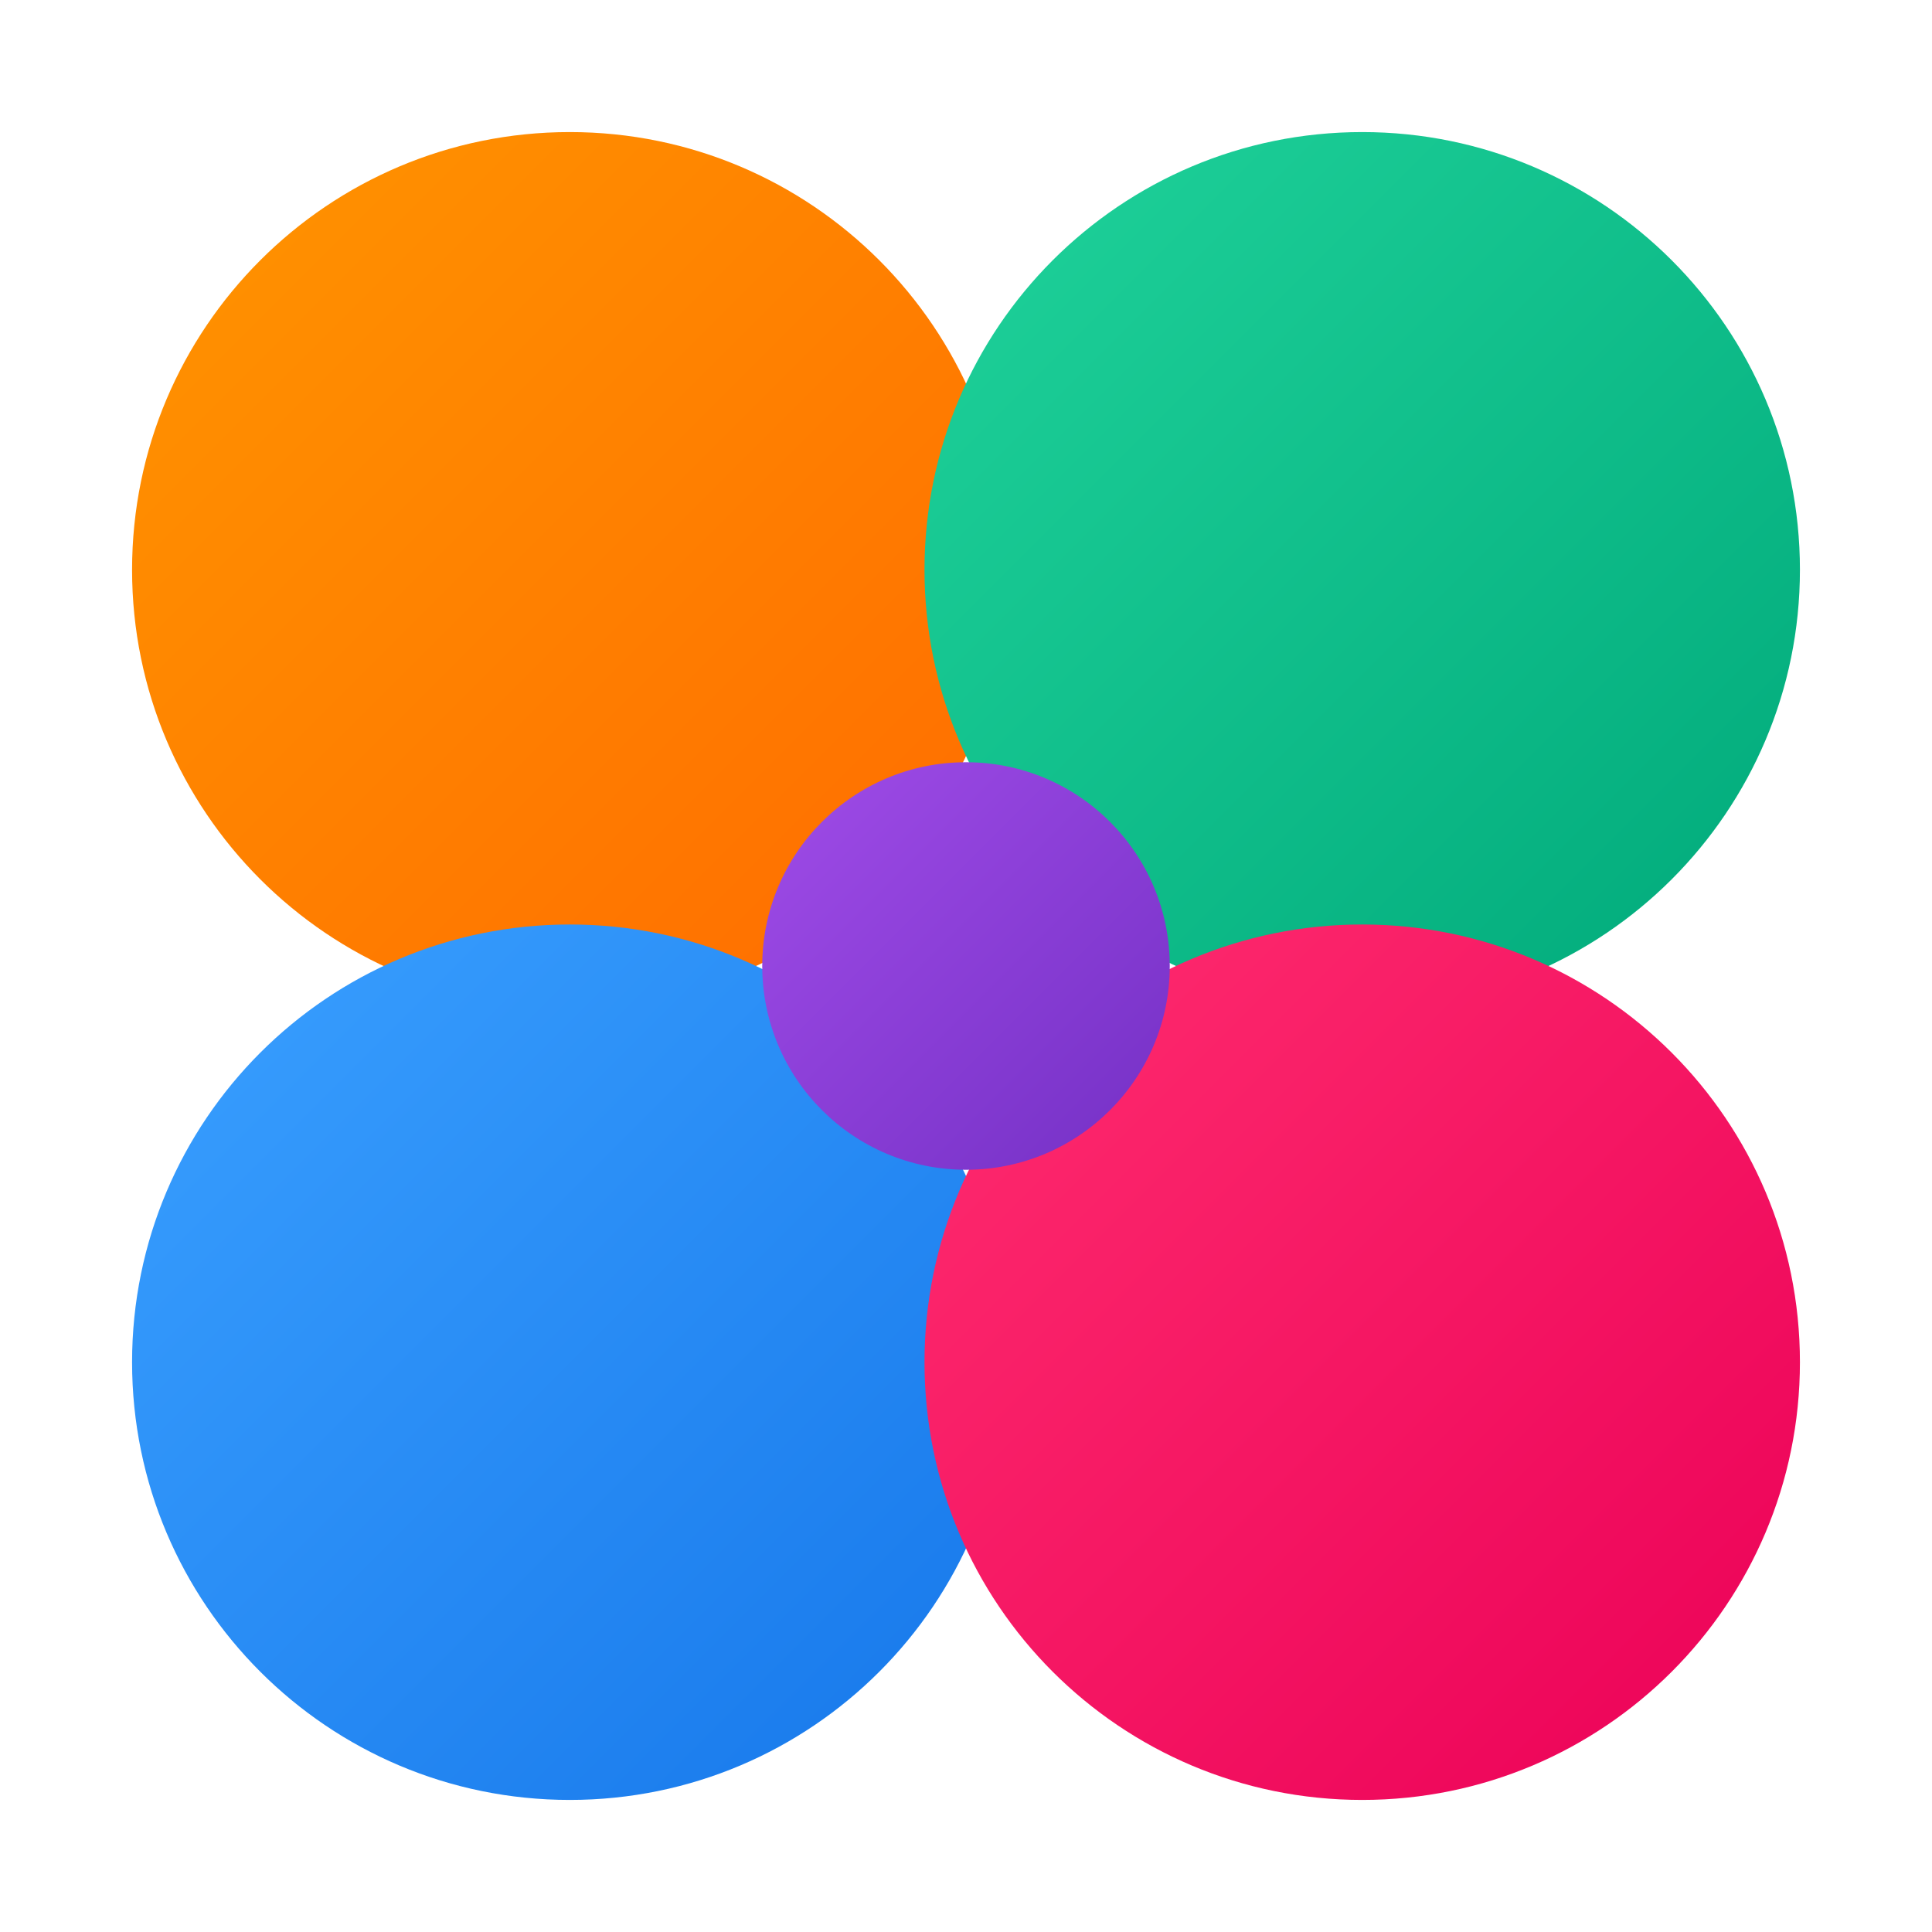
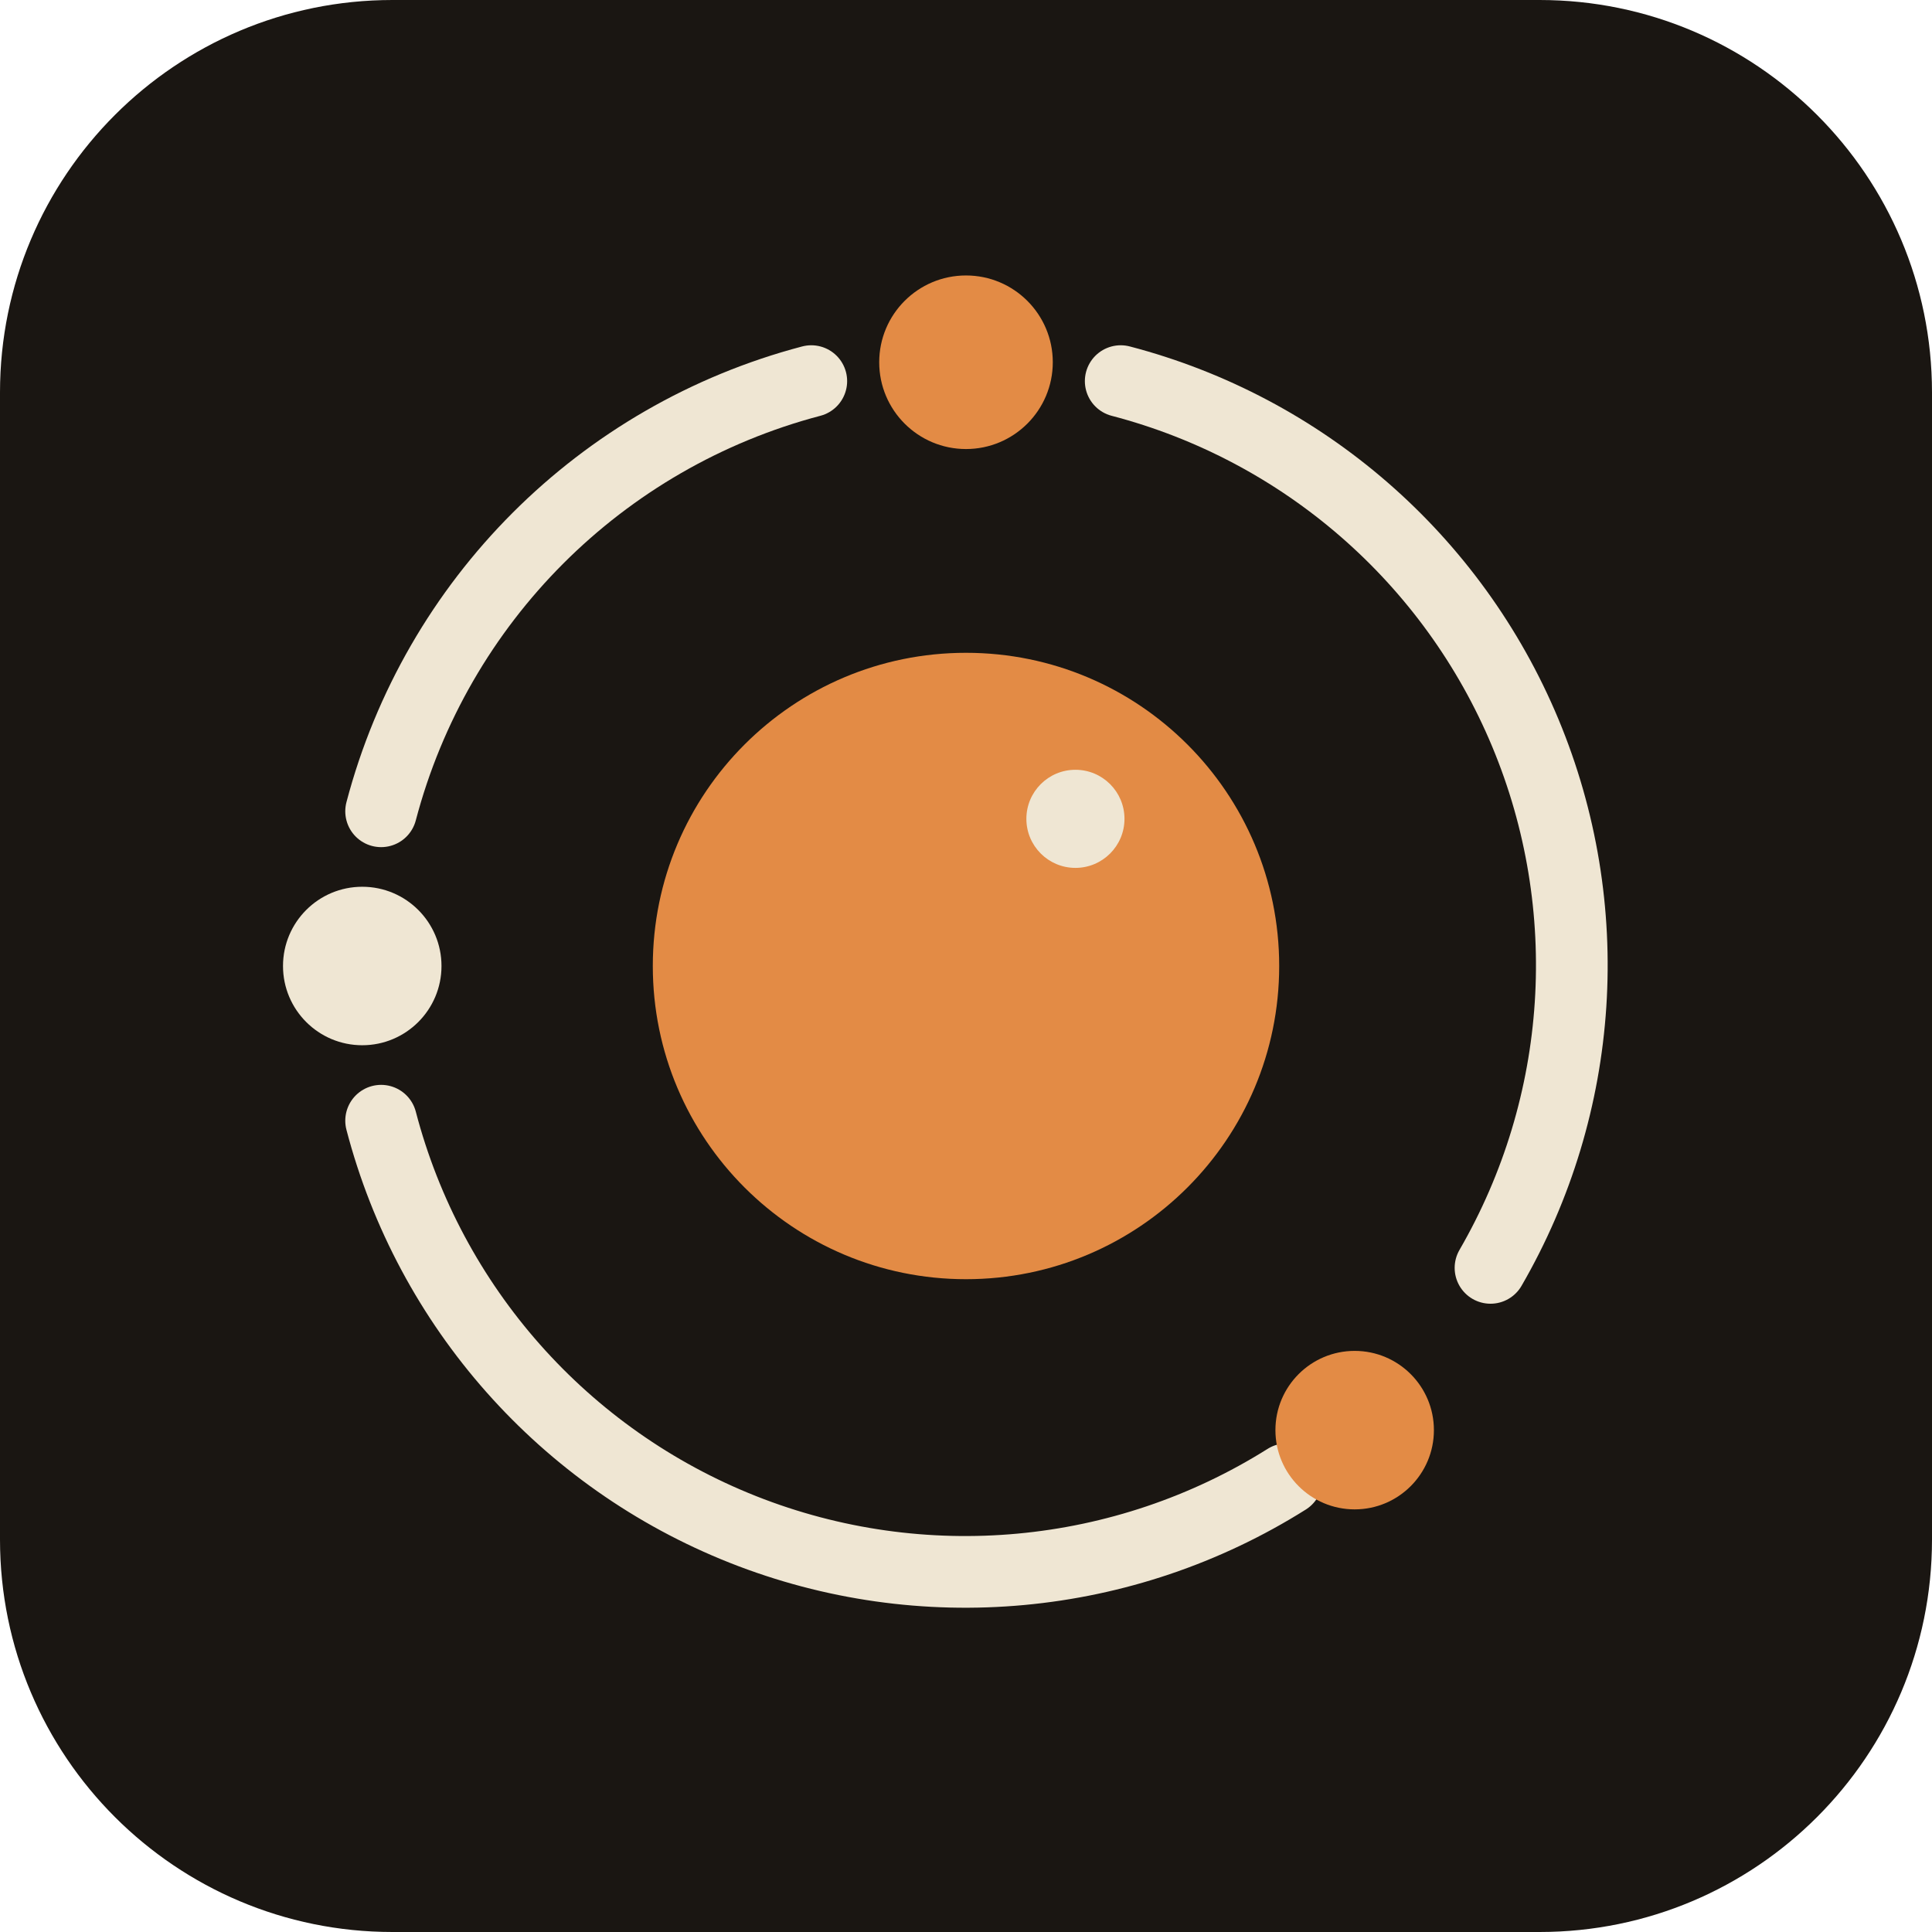
- <svg xmlns="http://www.w3.org/2000/svg" viewBox="0 0 512 512" role="img" aria-label="Multi-AI Chat">
-   <defs>
-     <linearGradient id="orange" x1="0" y1="0" x2="1" y2="1">
-       <stop stop-color="#ff9500" />
-       <stop offset="1" stop-color="#ff6b00" />
-     </linearGradient>
-     <linearGradient id="green" x1="0" y1="0" x2="1" y2="1">
-       <stop stop-color="#20d39b" />
-       <stop offset="1" stop-color="#00a97a" />
-     </linearGradient>
-     <linearGradient id="blue" x1="0" y1="0" x2="1" y2="1">
-       <stop stop-color="#3aa0ff" />
-       <stop offset="1" stop-color="#1677ea" />
-     </linearGradient>
-     <linearGradient id="pink" x1="0" y1="0" x2="1" y2="1">
-       <stop stop-color="#ff2d6f" />
-       <stop offset="1" stop-color="#eb0057" />
-     </linearGradient>
-     <linearGradient id="purple" x1="0" y1="0" x2="1" y2="1">
-       <stop stop-color="#a04ce8" />
-       <stop offset="1" stop-color="#7430c5" />
-     </linearGradient>
-   </defs>
-   <rect width="512" height="512" fill="none" />
-   <circle cx="151" cy="151" r="116" fill="url(#orange)" />
-   <circle cx="361" cy="151" r="116" fill="url(#green)" />
-   <circle cx="151" cy="361" r="116" fill="url(#blue)" />
-   <circle cx="361" cy="361" r="116" fill="url(#pink)" />
-   <circle cx="256" cy="256" r="54" fill="url(#purple)" />
+ <svg xmlns="http://www.w3.org/2000/svg" viewBox="0 0 512 512" role="img" aria-label="Cogitor orbital mark">
+   <rect width="512" height="512" rx="104" fill="#1A1612" />
+   <g fill="none" stroke="#EFE6D3" stroke-width="19" stroke-linecap="round">
+     <path d="M 297 101 A 160 160 0 0 1 395 336" />
+     <path d="M 341 392 A 160 160 0 0 1 101 297" />
+     <path d="M 101 215 A 160 160 0 0 1 215 101" />
+   </g>
+   <circle cx="256" cy="256" r="83" fill="#E38B45" />
+   <circle cx="285" cy="217" r="13" fill="#EFE6D3" />
+   <circle cx="256" cy="96" r="23" fill="#E38B45" />
+   <circle cx="96" cy="256" r="21" fill="#EFE6D3" />
+   <circle cx="359" cy="379" r="21" fill="#E38B45" />
</svg>
